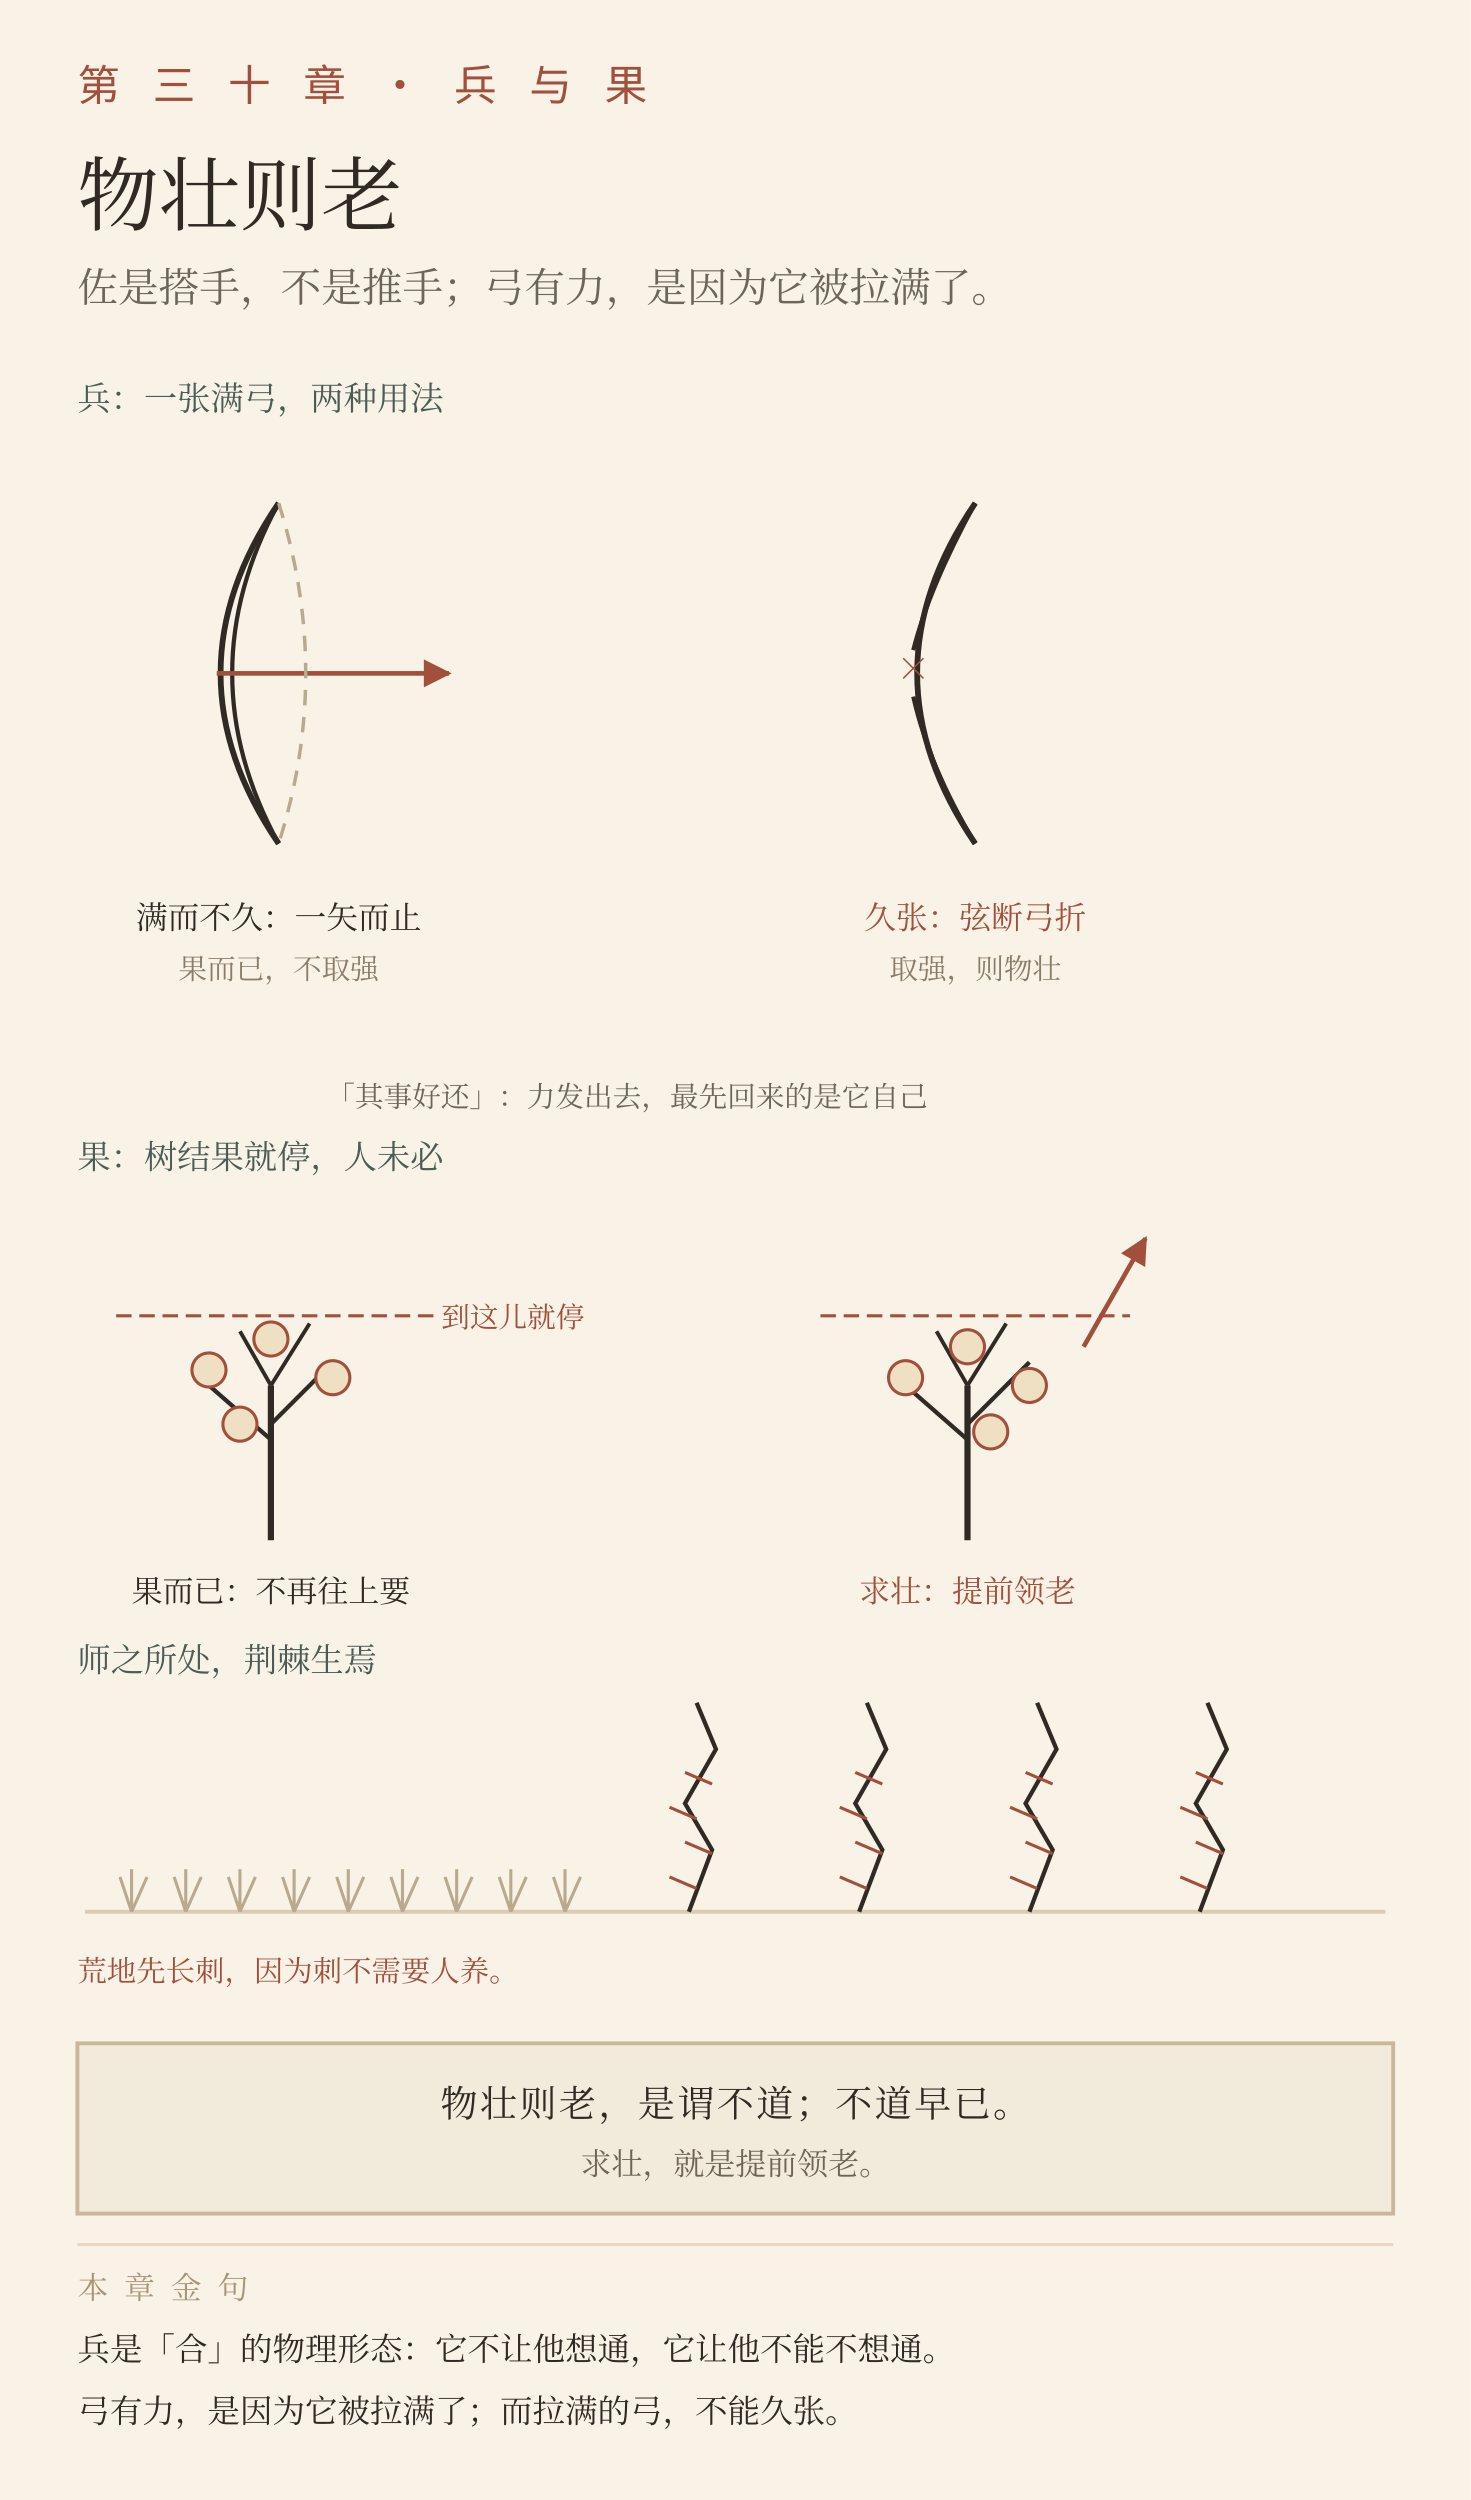
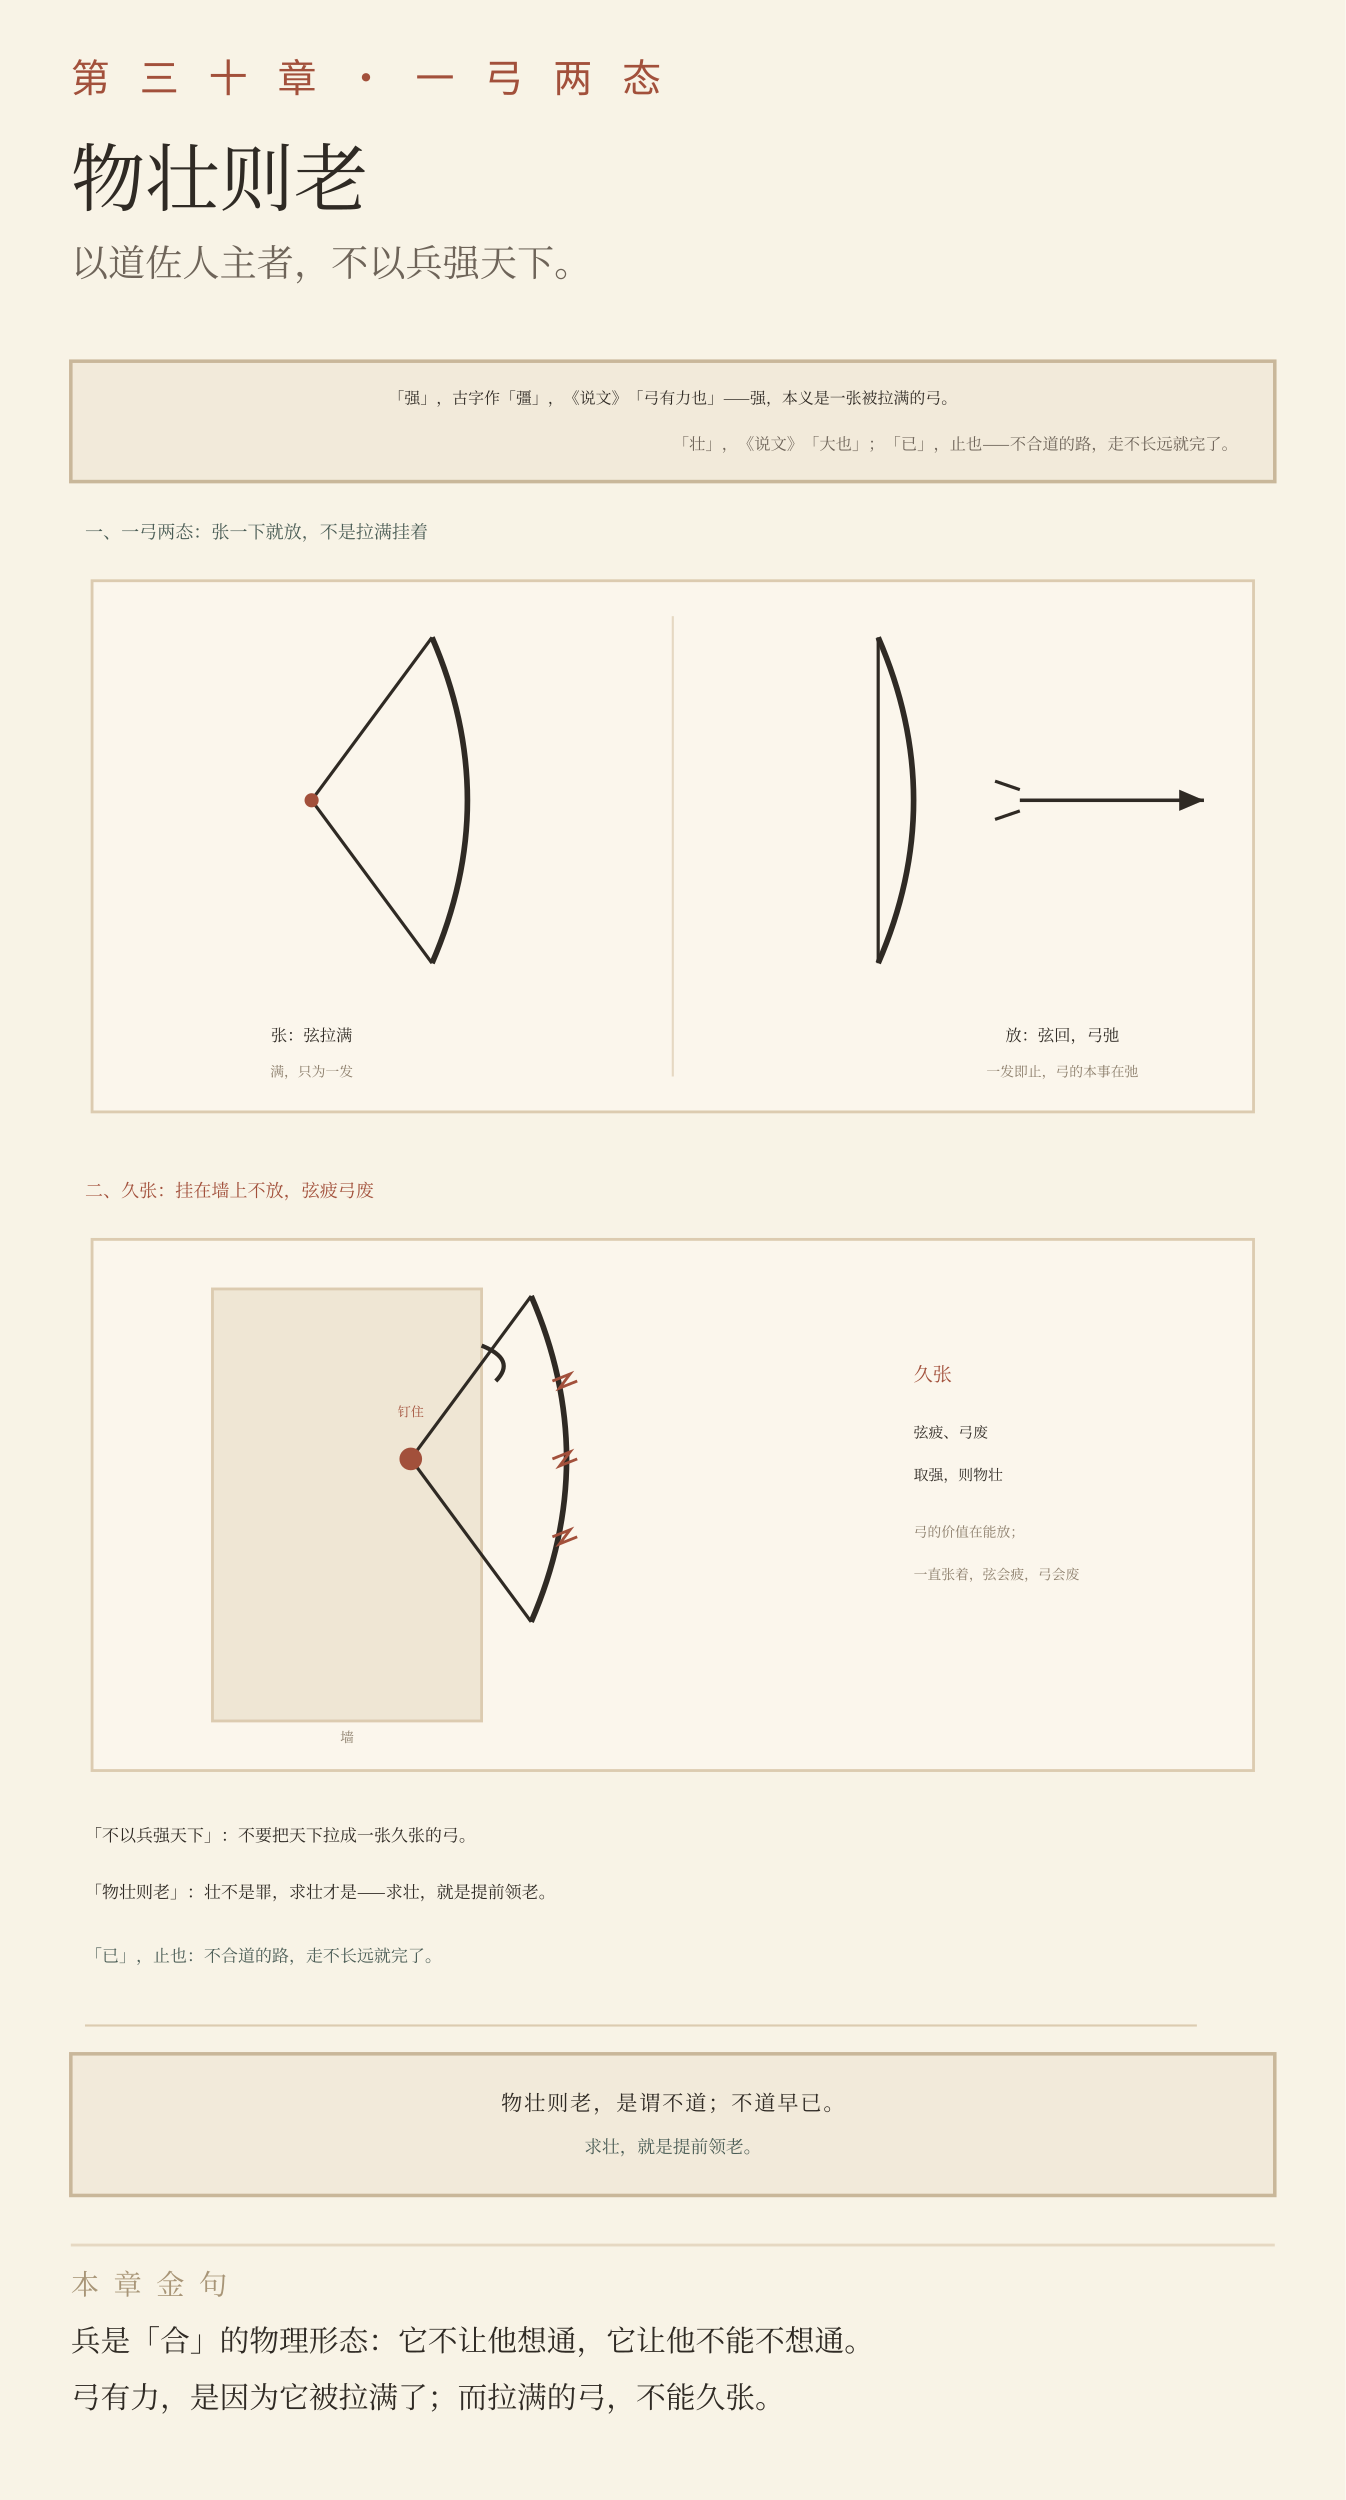
- <svg xmlns="http://www.w3.org/2000/svg" viewBox="0 0 380 646" role="img" aria-label="兵是一张满弓：一发即止，还是久张到断" font-family="'Noto Serif CJK SC','Noto Serif SC','Songti SC',serif">
+ <svg xmlns="http://www.w3.org/2000/svg" viewBox="0 0 380 706" role="img" aria-label="弓的本事在弛，不在张" font-family="'Noto Serif CJK SC','Noto Serif SC','Songti SC',serif">
  <defs>
    <marker id="arr" viewBox="0 0 10 10" refX="9" refY="5" markerWidth="6" markerHeight="6" orient="auto">
      <path d="M0 0 L10 5 L0 10 z" fill="#6E6459" />
    </marker>
    <marker id="arr2" viewBox="0 0 10 10" refX="9" refY="5" markerWidth="6" markerHeight="6" orient="auto">
      <path d="M0 0 L10 5 L0 10 z" fill="#4A5C55" />
    </marker>
    <marker id="arrL" viewBox="0 0 10 10" refX="1" refY="5" markerWidth="6" markerHeight="6" orient="auto">
      <path d="M10 0 L0 5 L10 10 z" fill="#4A5C55" />
    </marker>
    <marker id="arrS" viewBox="0 0 10 10" refX="9" refY="5" markerWidth="6" markerHeight="6" orient="auto">
      <path d="M0 0 L10 5 L0 10 z" fill="#A2503B" />
    </marker>
  </defs>
-   <rect x="0" y="0" width="380" height="646" fill="#F8F3E6" />
-   <text x="20" y="26" font-size="11" fill="#A2503B" font-family="'Noto Sans CJK SC','Noto Sans SC',sans-serif" letter-spacing="3">第 三 十 章 · 兵 与 果</text>
+   <rect x="0" y="0" width="380" height="706" fill="#F8F3E6" />
+   <text x="20" y="26" font-size="11" fill="#A2503B" font-family="'Noto Sans CJK SC','Noto Sans SC',sans-serif" letter-spacing="3">第 三 十 章 · 一 弓 两 态</text>
  <text x="20" y="58" font-size="21" fill="#2F2A24">物壮则老</text>
-   <text x="20" y="78" font-size="10.5" fill="#6E6459">佐是搭手，不是推手；弓有力，是因为它被拉满了。</text>
-   <text x="20" y="106" font-size="8.6" fill="#4A5C55">兵：一张满弓，两种用法</text>
-   <path d="M72,130 Q42,174 72,218" fill="none" stroke="#2F2A24" stroke-width="1.5" />
-   <path d="M72,130 Q48,174 72,218" fill="none" stroke="#2F2A24" stroke-width="1.1" />
-   <line x1="56" y1="174" x2="116" y2="174" stroke="#A2503B" stroke-width="1.2" marker-end="url(#arrS)" />
-   <path d="M72,130 Q86,174 72,218" fill="none" stroke="#B9A98F" stroke-width="0.9" stroke-dasharray="4 3" />
-   <text x="72" y="240" font-size="8.2" fill="#2F2A24" text-anchor="middle">满而不久：一矢而止</text>
-   <text x="72" y="253" font-size="7.4" fill="#8A7C69" text-anchor="middle">果而已，不取强</text>
-   <path d="M252,130 Q222,174 252,218" fill="none" stroke="#2F2A24" stroke-width="1.5" />
-   <path d="M252,130 Q240,152 236,168" fill="none" stroke="#2F2A24" stroke-width="1.1" />
-   <path d="M236,180 Q240,198 252,218" fill="none" stroke="#2F2A24" stroke-width="1.1" />
-   <text x="236" y="176" font-size="9.0" fill="#A2503B" text-anchor="middle">×</text>
-   <text x="252" y="240" font-size="8.2" fill="#A2503B" text-anchor="middle">久张：弦断弓折</text>
-   <text x="252" y="253" font-size="7.4" fill="#8A7C69" text-anchor="middle">取强，则物壮</text>
-   <text x="162" y="286" font-size="7.4" fill="#6E6459" text-anchor="middle">「其事好还」：力发出去，最先回来的是它自己</text>
-   <text x="20" y="302" font-size="8.6" fill="#4A5C55">果：树结果就停，人未必</text>
-   <line x1="70" y1="398" x2="70" y2="358" stroke="#2F2A24" stroke-width="1.6" />
-   <path d="M70,372 l-16,-14" stroke="#2F2A24" stroke-width="1.1" />
-   <path d="M70,368 l16,-16" stroke="#2F2A24" stroke-width="1.1" />
-   <path d="M70,358 l-8,-14" stroke="#2F2A24" stroke-width="1" />
-   <path d="M70,358 l10,-16" stroke="#2F2A24" stroke-width="1" />
-   <circle cx="54" cy="354" r="4.4" fill="#EFE0C4" stroke="#A2503B" stroke-width="0.8" />
-   <circle cx="70" cy="346" r="4.4" fill="#EFE0C4" stroke="#A2503B" stroke-width="0.8" />
-   <circle cx="86" cy="356" r="4.4" fill="#EFE0C4" stroke="#A2503B" stroke-width="0.8" />
-   <circle cx="62" cy="368" r="4.4" fill="#EFE0C4" stroke="#A2503B" stroke-width="0.8" />
-   <line x1="30" y1="340" x2="112" y2="340" stroke="#A2503B" stroke-width="0.8" stroke-dasharray="4 2" />
-   <text x="114" y="343" font-size="7.4" fill="#A2503B">到这儿就停</text>
-   <text x="70" y="414" font-size="8.0" fill="#2F2A24" text-anchor="middle">果而已：不再往上要</text>
-   <line x1="250" y1="398" x2="250" y2="358" stroke="#2F2A24" stroke-width="1.6" />
-   <path d="M250,372 l-16,-14" stroke="#2F2A24" stroke-width="1.1" />
-   <path d="M250,368 l16,-16" stroke="#2F2A24" stroke-width="1.1" />
-   <path d="M250,358 l-8,-14" stroke="#2F2A24" stroke-width="1" />
-   <path d="M250,358 l10,-16" stroke="#2F2A24" stroke-width="1" />
-   <circle cx="234" cy="356" r="4.4" fill="#EFE0C4" stroke="#A2503B" stroke-width="0.8" />
-   <circle cx="250" cy="348" r="4.4" fill="#EFE0C4" stroke="#A2503B" stroke-width="0.8" />
-   <circle cx="266" cy="358" r="4.4" fill="#EFE0C4" stroke="#A2503B" stroke-width="0.8" />
-   <circle cx="256" cy="370" r="4.4" fill="#EFE0C4" stroke="#A2503B" stroke-width="0.8" />
-   <line x1="212" y1="340" x2="292" y2="340" stroke="#A2503B" stroke-width="0.8" stroke-dasharray="4 2" />
-   <line x1="280" y1="348" x2="296" y2="320" stroke="#A2503B" stroke-width="1.2" marker-end="url(#arrS)" />
-   <text x="250" y="414" font-size="8.0" fill="#A2503B" text-anchor="middle">求壮：提前领老</text>
-   <text x="20" y="432" font-size="8.6" fill="#4A5C55">师之所处，荆棘生焉</text>
-   <line x1="22" y1="494" x2="358" y2="494" stroke="#DCCBB0" stroke-width="1" />
-   <path d="M34,494 l-3,-9 M34,494 l0,-11 M34,494 l4,-9" stroke="#B9A98F" stroke-width="0.8" />
-   <path d="M48,494 l-3,-9 M48,494 l0,-11 M48,494 l4,-9" stroke="#B9A98F" stroke-width="0.8" />
-   <path d="M62,494 l-3,-9 M62,494 l0,-11 M62,494 l4,-9" stroke="#B9A98F" stroke-width="0.8" />
-   <path d="M76,494 l-3,-9 M76,494 l0,-11 M76,494 l4,-9" stroke="#B9A98F" stroke-width="0.8" />
-   <path d="M90,494 l-3,-9 M90,494 l0,-11 M90,494 l4,-9" stroke="#B9A98F" stroke-width="0.8" />
-   <path d="M104,494 l-3,-9 M104,494 l0,-11 M104,494 l4,-9" stroke="#B9A98F" stroke-width="0.8" />
-   <path d="M118,494 l-3,-9 M118,494 l0,-11 M118,494 l4,-9" stroke="#B9A98F" stroke-width="0.8" />
-   <path d="M132,494 l-3,-9 M132,494 l0,-11 M132,494 l4,-9" stroke="#B9A98F" stroke-width="0.8" />
-   <path d="M146,494 l-3,-9 M146,494 l0,-11 M146,494 l4,-9" stroke="#B9A98F" stroke-width="0.8" />
-   <path d="M178,494 l6,-16 l-7,-12 l8,-14 l-5,-12" fill="none" stroke="#2F2A24" stroke-width="1.1" />
-   <path d="M180,488 l-7,-3" stroke="#A2503B" stroke-width="0.8" />
-   <path d="M184,479 l-7,-3" stroke="#A2503B" stroke-width="0.8" />
-   <path d="M180,470 l-7,-3" stroke="#A2503B" stroke-width="0.8" />
-   <path d="M184,461 l-7,-3" stroke="#A2503B" stroke-width="0.8" />
-   <path d="M222,494 l6,-16 l-7,-12 l8,-14 l-5,-12" fill="none" stroke="#2F2A24" stroke-width="1.1" />
-   <path d="M224,488 l-7,-3" stroke="#A2503B" stroke-width="0.8" />
-   <path d="M228,479 l-7,-3" stroke="#A2503B" stroke-width="0.8" />
-   <path d="M224,470 l-7,-3" stroke="#A2503B" stroke-width="0.8" />
-   <path d="M228,461 l-7,-3" stroke="#A2503B" stroke-width="0.8" />
-   <path d="M266,494 l6,-16 l-7,-12 l8,-14 l-5,-12" fill="none" stroke="#2F2A24" stroke-width="1.1" />
-   <path d="M268,488 l-7,-3" stroke="#A2503B" stroke-width="0.8" />
-   <path d="M272,479 l-7,-3" stroke="#A2503B" stroke-width="0.8" />
-   <path d="M268,470 l-7,-3" stroke="#A2503B" stroke-width="0.8" />
-   <path d="M272,461 l-7,-3" stroke="#A2503B" stroke-width="0.8" />
-   <path d="M310,494 l6,-16 l-7,-12 l8,-14 l-5,-12" fill="none" stroke="#2F2A24" stroke-width="1.1" />
-   <path d="M312,488 l-7,-3" stroke="#A2503B" stroke-width="0.8" />
-   <path d="M316,479 l-7,-3" stroke="#A2503B" stroke-width="0.8" />
-   <path d="M312,470 l-7,-3" stroke="#A2503B" stroke-width="0.8" />
-   <path d="M316,461 l-7,-3" stroke="#A2503B" stroke-width="0.8" />
-   <text x="20" y="512" font-size="7.6" fill="#A2503B">荒地先长刺，因为刺不需要人养。</text>
-   <rect x="20" y="528" width="340" height="44" fill="#F2EADA" stroke="#C9B79A" stroke-width="1.0" />
-   <text x="190" y="547" font-size="9.6" fill="#2F2A24" text-anchor="middle" letter-spacing="0.6">物壮则老，是谓不道；不道早已。</text>
-   <text x="190" y="562" font-size="8.0" fill="#6E6459" text-anchor="middle">求壮，就是提前领老。</text>
-   <line x1="20" y1="580" x2="360" y2="580" stroke="#E6D8C2" stroke-width="0.8" />
-   <text x="20" y="594" font-size="8.0" fill="#A89577" letter-spacing="1">本 章 金 句</text>
-   <text x="20" y="610" font-size="8.4" fill="#2F2A24">兵是「合」的物理形态：它不让他想通，它让他不能不想通。</text>
-   <text x="20" y="626" font-size="8.4" fill="#2F2A24">弓有力，是因为它被拉满了；而拉满的弓，不能久张。</text>
+   <text x="20" y="78" font-size="10.5" fill="#6E6459">以道佐人主者，不以兵强天下。</text>
+   <rect x="20" y="102" width="340" height="34" fill="#F2EADA" stroke="#C9B79A" stroke-width="1.0" />
+   <text x="190" y="114" font-size="4.5" fill="#2F2A24" text-anchor="middle">「强」，古字作「彊」，《说文》「弓有力也」——强，本义是一张被拉满的弓。</text>
+   <text x="190" y="127" font-size="4.6" fill="#6E6459">「壮」，《说文》「大也」；「已」，止也——不合道的路，走不长远就完了。</text>
+   <text x="24" y="152" font-size="5.1" fill="#4A5C55">一、一弓两态：张一下就放，不是拉满挂着</text>
+   <rect x="26" y="164" width="328" height="150" fill="#FBF6EC" stroke="#DCCBB0" stroke-width="0.8" />
+   <line x1="190" y1="174" x2="190" y2="304" stroke="#E6D8C2" stroke-width="0.6" />
+   <path d="M122,180.0 Q142,226 122,272.0" fill="none" stroke="#2F2A24" stroke-width="1.6" />
+   <path d="M122,180 L88,226 L122,272" fill="none" stroke="#2F2A24" stroke-width="0.9" />
+   <circle cx="88" cy="226" r="2.0" fill="#A2503B" />
+   <text x="88" y="294" font-size="4.6" fill="#2F2A24" text-anchor="middle">张：弦拉满</text>
+   <text x="88" y="304" font-size="3.9" fill="#8A7C69" text-anchor="middle">满，只为一发</text>
+   <path d="M248,180.0 Q268,226 248,272.0" fill="none" stroke="#2F2A24" stroke-width="1.6" />
+   <line x1="248" y1="180" x2="248" y2="272" stroke="#2F2A24" stroke-width="0.9" />
+   <line x1="288" y1="226" x2="340" y2="226" stroke="#2F2A24" stroke-width="1.0" />
+   <polygon points="340,226 333,223 333,229" fill="#2F2A24" />
+   <path d="M288,223 l-7,-2.4" fill="none" stroke="#2F2A24" stroke-width="0.9" />
+   <path d="M288,229 l-7,2.4" fill="none" stroke="#2F2A24" stroke-width="0.9" />
+   <text x="300" y="294" font-size="4.6" fill="#2F2A24" text-anchor="middle">放：弦回，弓弛</text>
+   <text x="300" y="304" font-size="3.9" fill="#8A7C69" text-anchor="middle">一发即止，弓的本事在弛</text>
+   <text x="24" y="338" font-size="5.1" fill="#A2503B">二、久张：挂在墙上不放，弦疲弓废</text>
+   <rect x="26" y="350" width="328" height="150" fill="#FBF6EC" stroke="#DCCBB0" stroke-width="0.8" />
+   <rect x="60" y="364" width="76" height="122" fill="#EFE6D4" stroke="#DCCBB0" stroke-width="0.8" />
+   <path d="M136,380 q10,4 4,10" fill="none" stroke="#2F2A24" stroke-width="1.2" />
+   <text x="98" y="492" font-size="3.9" fill="#8A7C69" text-anchor="middle">墙</text>
+   <path d="M150,366.0 Q170,412 150,458.0" fill="none" stroke="#2F2A24" stroke-width="1.6" />
+   <path d="M150,366 L116,412 L150,458" fill="none" stroke="#2F2A24" stroke-width="0.9" />
+   <circle cx="116" cy="412" r="3.2" fill="#A2503B" />
+   <text x="116" y="400" font-size="3.7" fill="#A2503B" text-anchor="middle">钉住</text>
+   <path d="M156,390 l5,-2 l-3,4 l5,-2" fill="none" stroke="#A2503B" stroke-width="0.8" />
+   <path d="M156,412 l5,-2 l-3,4 l5,-2" fill="none" stroke="#A2503B" stroke-width="0.8" />
+   <path d="M156,434 l5,-2 l-3,4 l5,-2" fill="none" stroke="#A2503B" stroke-width="0.8" />
+   <text x="258" y="390" font-size="5.4" fill="#A2503B">久张</text>
+   <text x="258" y="406" font-size="4.2" fill="#2F2A24">弦疲、弓废</text>
+   <text x="258" y="418" font-size="4.2" fill="#2F2A24">取强，则物壮</text>
+   <text x="258" y="434" font-size="3.9" fill="#8A7C69">弓的价值在能放；</text>
+   <text x="258" y="446" font-size="3.9" fill="#8A7C69">一直张着，弦会疲，弓会废</text>
+   <text x="24" y="520" font-size="4.8" fill="#2F2A24">「不以兵强天下」：不要把天下拉成一张久张的弓。</text>
+   <text x="24" y="536" font-size="4.8" fill="#2F2A24">「物壮则老」：壮不是罪，求壮才是——求壮，就是提前领老。</text>
+   <text x="24" y="554" font-size="4.8" fill="#4A5C55">「已」，止也：不合道的路，走不长远就完了。</text>
+   <line x1="24" y1="572" x2="338" y2="572" stroke="#DCCBB0" stroke-width="0.6" />
+   <rect x="20" y="580" width="340" height="40" fill="#F2EADA" stroke="#C9B79A" stroke-width="1.0" />
+   <text x="190" y="596" font-size="6.0" fill="#2F2A24" text-anchor="middle" letter-spacing="0.5">物壮则老，是谓不道；不道早已。</text>
+   <text x="190" y="608" font-size="5.0" fill="#4A5C55" text-anchor="middle">求壮，就是提前领老。</text>
+   <line x1="20" y1="634" x2="360" y2="634" stroke="#E6D8C2" stroke-width="0.8" />
+   <text x="20" y="648" font-size="8.0" fill="#A89577" letter-spacing="1">本 章 金 句</text>
+   <text x="20" y="664" font-size="8.4" fill="#2F2A24">兵是「合」的物理形态：它不让他想通，它让他不能不想通。</text>
+   <text x="20" y="680" font-size="8.4" fill="#2F2A24">弓有力，是因为它被拉满了；而拉满的弓，不能久张。</text>
</svg>
